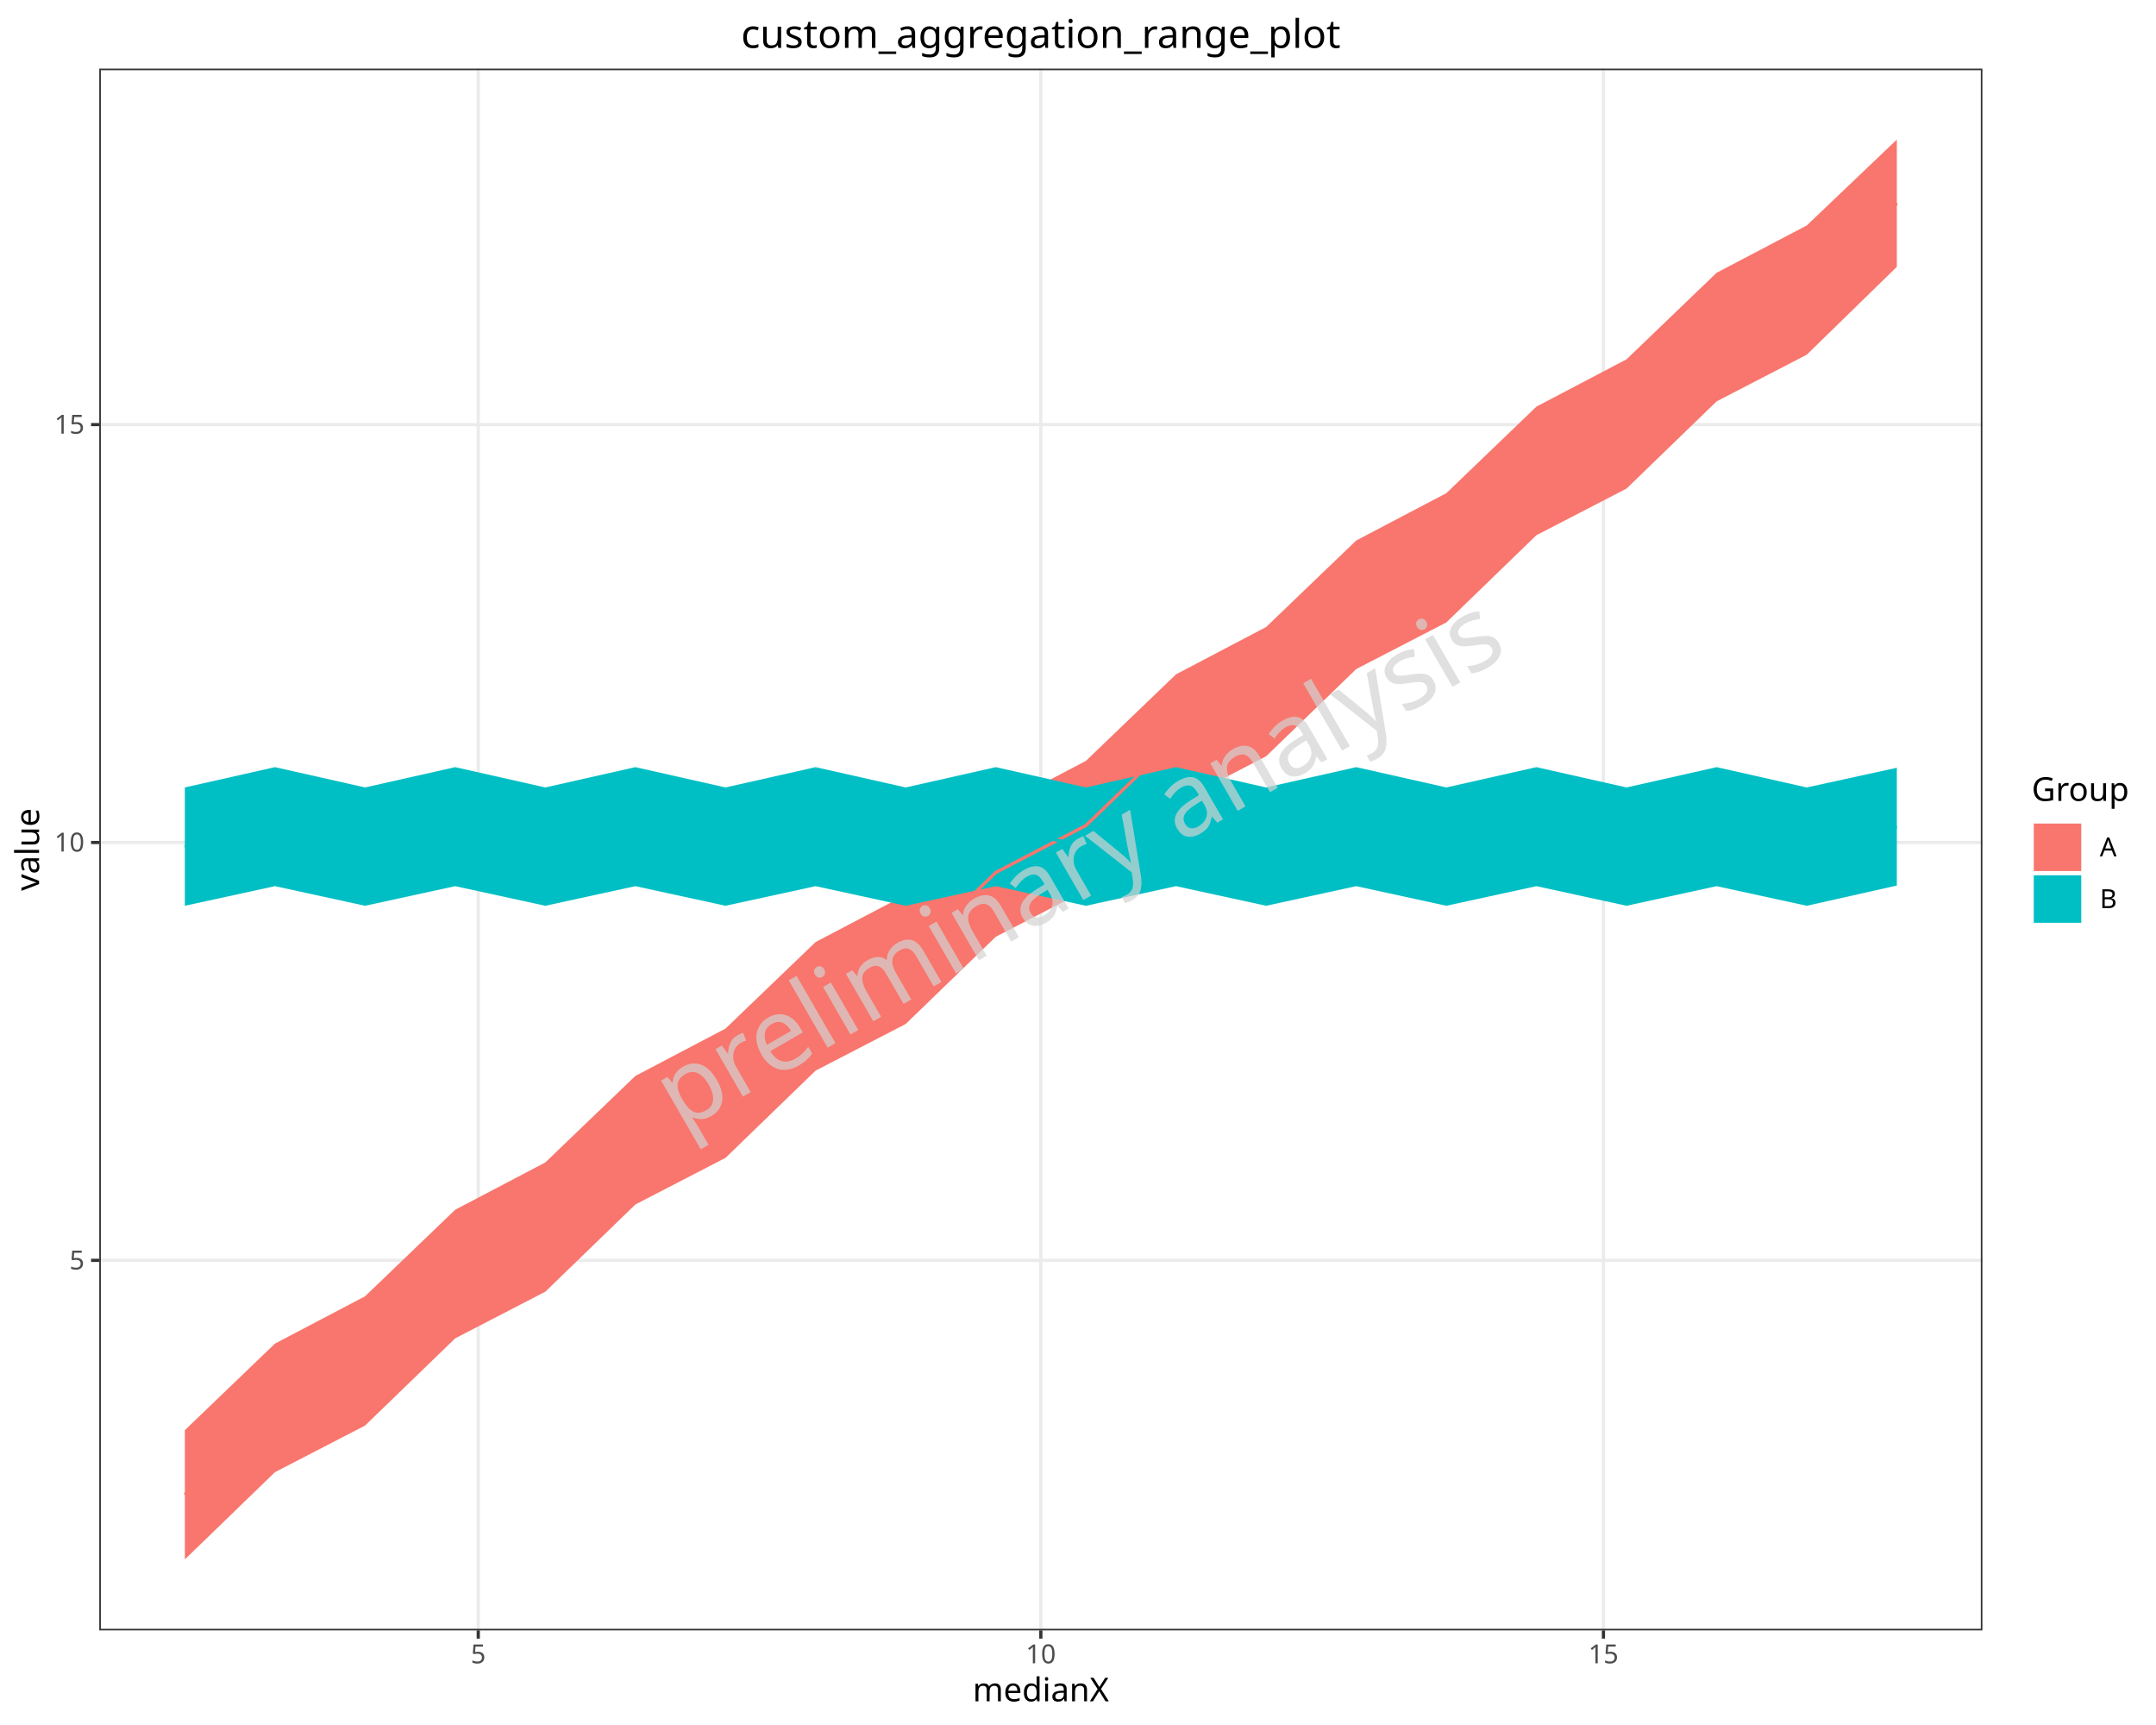
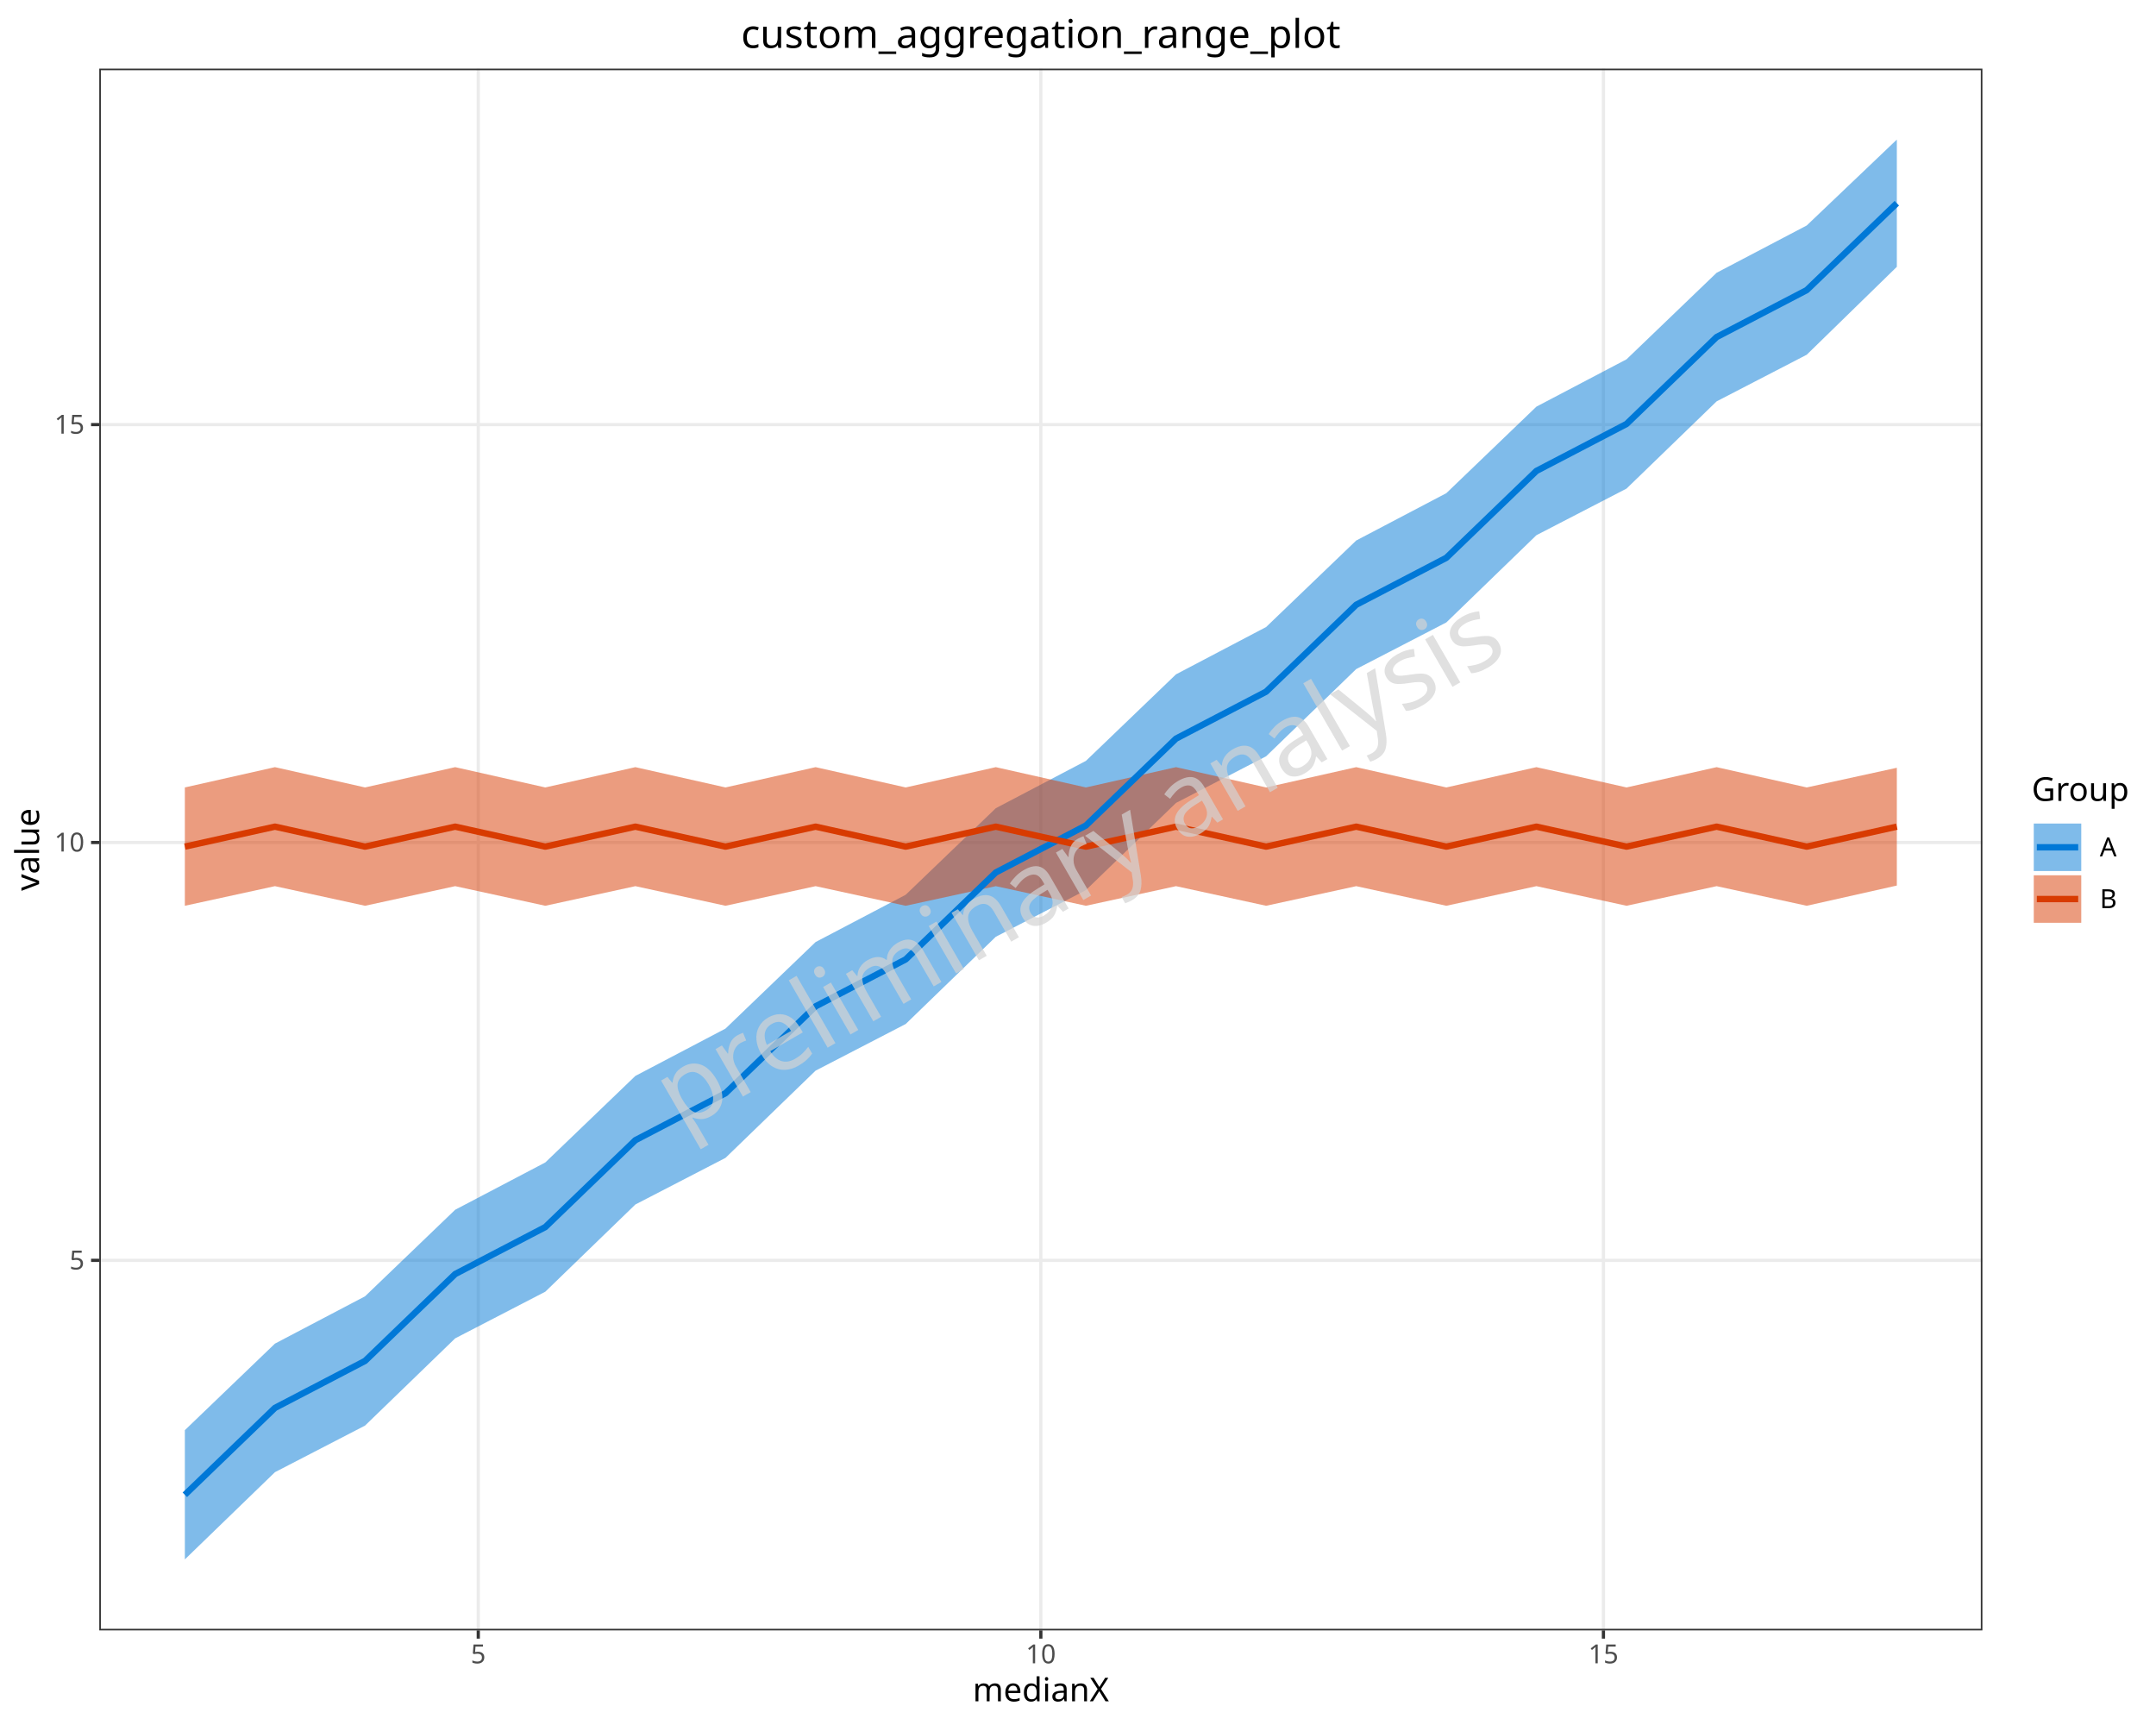
<svg xmlns="http://www.w3.org/2000/svg" class="svglite" data-engine-version="2.0" width="720.00pt" height="576.00pt" viewBox="0 0 720.00 576.00">
  <defs>
    <style type="text/css">
    .svglite line, .svglite polyline, .svglite polygon, .svglite path, .svglite rect, .svglite circle {
      fill: none;
      stroke: #000000;
      stroke-linecap: round;
      stroke-linejoin: round;
      stroke-miterlimit: 10.00;
    }
  </style>
  </defs>
  <rect width="100%" height="100%" style="stroke: none; fill: #FFFFFF;" />
  <defs>
    <clipPath id="cpMC4wMHw3MjAuMDB8MC4wMHw1NzYuMDA=">
      <rect x="0.00" y="0.00" width="720.00" height="576.00" />
    </clipPath>
  </defs>
  <g clip-path="url(#cpMC4wMHw3MjAuMDB8MC4wMHw1NzYuMDA=)">
    <rect x="0" y="0.00" width="720.00" height="576.00" style="stroke-width: 1.07; stroke: #FFFFFF; fill: #FFFFFF;" />
  </g>
  <defs>
    <clipPath id="cpMzMuMTV8NjYyLjAzfDIyLjkwfDU0NC40Mg==">
      <rect x="33.15" y="22.90" width="628.88" height="521.51" />
    </clipPath>
  </defs>
  <g clip-path="url(#cpMzMuMTV8NjYyLjAzfDIyLjkwfDU0NC40Mg==)">
    <rect x="33.15" y="22.90" width="628.88" height="521.51" style="stroke-width: 1.07; stroke: none; fill: #FFFFFF;" />
    <polyline points="33.15,420.85 662.03,420.85 " style="stroke-width: 1.07; stroke: #EBEBEB; stroke-linecap: butt;" />
    <polyline points="33.15,281.32 662.03,281.32 " style="stroke-width: 1.07; stroke: #EBEBEB; stroke-linecap: butt;" />
    <polyline points="33.15,141.78 662.03,141.78 " style="stroke-width: 1.07; stroke: #EBEBEB; stroke-linecap: butt;" />
    <polyline points="159.72,544.42 159.72,22.90 " style="stroke-width: 1.07; stroke: #EBEBEB; stroke-linecap: butt;" />
    <polyline points="347.59,544.42 347.59,22.90 " style="stroke-width: 1.07; stroke: #EBEBEB; stroke-linecap: butt;" />
    <polyline points="535.47,544.42 535.47,22.90 " style="stroke-width: 1.07; stroke: #EBEBEB; stroke-linecap: butt;" />
-     <polygon points="61.73,477.55 91.82,448.65 121.91,432.85 152.01,403.95 182.10,388.16 212.19,359.26 242.28,343.46 272.37,314.56 302.46,298.77 332.55,269.87 362.64,254.07 392.73,225.17 422.82,209.37 452.91,180.48 483.00,164.68 513.09,135.78 543.18,119.98 573.27,91.08 603.36,75.29 633.45,46.61 633.45,89.10 603.36,118.45 573.27,134.02 543.18,163.15 513.09,178.71 483.00,207.84 452.91,223.41 422.82,252.54 392.73,268.11 362.64,297.23 332.55,312.80 302.46,341.93 272.37,357.50 242.28,386.63 212.19,402.19 182.10,431.32 152.01,446.89 121.91,476.02 91.82,491.58 61.73,520.71 " style="stroke-width: 0.00; stroke: none; stroke-linecap: butt; fill: #F8766D;" />
+     <polygon points="61.73,477.55 91.82,448.65 121.91,432.85 152.01,403.95 182.10,388.16 212.19,359.26 242.28,343.46 272.37,314.56 302.46,298.77 332.55,269.87 362.64,254.07 392.73,225.17 422.82,209.37 452.91,180.48 483.00,164.68 513.09,135.78 543.18,119.98 573.27,91.08 603.36,75.29 633.45,46.61 633.45,89.10 603.36,118.45 573.27,134.02 543.18,163.15 513.09,178.71 483.00,207.84 452.91,223.41 422.82,252.54 392.73,268.11 362.64,297.23 332.55,312.80 302.46,341.93 272.37,357.50 242.28,386.63 212.19,402.19 182.10,431.32 152.01,446.89 121.91,476.02 91.82,491.58 61.73,520.71 " style="stroke-width: 0.00; stroke: none; stroke-linecap: butt; fill: #0078D7; fill-opacity: 0.50;" />
    <polyline points="61.73,477.55 91.82,448.65 121.91,432.85 152.01,403.95 182.10,388.16 212.19,359.26 242.28,343.46 272.37,314.56 302.46,298.77 332.55,269.87 362.64,254.07 392.73,225.17 422.82,209.37 452.91,180.48 483.00,164.68 513.09,135.78 543.18,119.98 573.27,91.08 603.36,75.29 633.45,46.61 " style="stroke-width: 1.07; stroke: none; stroke-linecap: butt;" />
    <polyline points="633.45,89.10 603.36,118.45 573.27,134.02 543.18,163.15 513.09,178.71 483.00,207.84 452.91,223.41 422.82,252.54 392.73,268.11 362.64,297.23 332.55,312.80 302.46,341.93 272.37,357.50 242.28,386.63 212.19,402.19 182.10,431.32 152.01,446.89 121.91,476.02 91.82,491.58 61.73,520.71 " style="stroke-width: 1.07; stroke: none; stroke-linecap: butt;" />
-     <polygon points="61.73,262.94 91.82,256.16 121.91,262.94 152.01,256.16 182.10,262.94 212.19,256.16 242.28,262.94 272.37,256.16 302.46,262.94 332.55,256.16 362.64,262.94 392.73,256.16 422.82,262.94 452.91,256.16 483.00,262.94 513.09,256.16 543.18,262.94 573.27,256.16 603.36,262.94 633.45,256.37 633.45,295.70 603.36,302.45 573.27,295.90 543.18,302.45 513.09,295.90 483.00,302.45 452.91,295.90 422.82,302.45 392.73,295.90 362.64,302.45 332.55,295.90 302.46,302.45 272.37,295.90 242.28,302.45 212.19,295.90 182.10,302.45 152.01,295.90 121.91,302.45 91.82,295.90 61.73,302.45 " style="stroke-width: 0.00; stroke: none; stroke-linecap: butt; fill: #00BFC4;" />
+     <polygon points="61.73,262.94 91.82,256.16 121.91,262.94 152.01,256.16 182.10,262.94 212.19,256.16 242.28,262.94 272.37,256.16 302.46,262.94 332.55,256.16 362.64,262.94 392.73,256.16 422.82,262.94 452.91,256.16 483.00,262.94 513.09,256.16 543.18,262.94 573.27,256.16 603.36,262.94 633.45,256.37 633.45,295.70 603.36,302.45 573.27,295.90 543.18,302.45 513.09,295.90 483.00,302.45 452.91,295.90 422.82,302.45 392.73,295.90 362.64,302.45 332.55,295.90 302.46,302.45 272.37,295.90 242.28,302.45 212.19,295.90 182.10,302.45 152.01,295.90 121.91,302.45 91.82,295.90 61.73,302.45 " style="stroke-width: 0.00; stroke: none; stroke-linecap: butt; fill: #D83B01; fill-opacity: 0.50;" />
    <polyline points="61.73,262.94 91.82,256.16 121.91,262.94 152.01,256.16 182.10,262.94 212.19,256.16 242.28,262.94 272.37,256.16 302.46,262.94 332.55,256.16 362.64,262.94 392.73,256.16 422.82,262.94 452.91,256.16 483.00,262.94 513.09,256.16 543.18,262.94 573.27,256.16 603.36,262.94 633.45,256.37 " style="stroke-width: 1.07; stroke: none; stroke-linecap: butt;" />
    <polyline points="633.45,295.70 603.36,302.45 573.27,295.90 543.18,302.45 513.09,295.90 483.00,302.45 452.91,295.90 422.82,302.45 392.73,295.90 362.64,302.45 332.55,295.90 302.46,302.45 272.37,295.90 242.28,302.45 212.19,295.90 182.10,302.45 152.01,295.90 121.91,302.45 91.82,295.90 61.73,302.45 " style="stroke-width: 1.07; stroke: none; stroke-linecap: butt;" />
-     <polyline points="61.73,499.13 91.82,470.12 121.91,454.43 152.01,425.42 182.10,409.74 212.19,380.72 242.28,365.04 272.37,336.03 302.46,320.35 332.55,291.33 362.64,275.65 392.73,246.64 422.82,230.96 452.91,201.94 483.00,186.26 513.09,157.25 543.18,141.57 573.27,112.55 603.36,96.87 633.45,67.86 " style="stroke-width: 1.07; stroke: #F8766D; stroke-linecap: butt;" />
-     <polyline points="61.73,282.70 91.82,276.03 121.91,282.70 152.01,276.03 182.10,282.70 212.19,276.03 242.28,282.70 272.37,276.03 302.46,282.70 332.55,276.03 362.64,282.70 392.73,276.03 422.82,282.70 452.91,276.03 483.00,282.70 513.09,276.03 543.18,282.70 573.27,276.03 603.36,282.70 633.45,276.03 " style="stroke-width: 1.07; stroke: #00BFC4; stroke-linecap: butt;" />
+     <polyline points="61.73,499.13 91.82,470.12 121.91,454.43 152.01,425.42 182.10,409.74 212.19,380.72 242.28,365.04 272.37,336.03 302.46,320.35 332.55,291.33 362.64,275.65 392.73,246.64 422.82,230.96 452.91,201.94 483.00,186.26 513.09,157.25 543.18,141.57 573.27,112.55 603.36,96.87 633.45,67.86 " style="stroke-width: 2.13; stroke: #0078D7; stroke-linecap: butt;" />
+     <polyline points="61.73,282.70 91.82,276.03 121.91,282.70 152.01,276.03 182.10,282.70 212.19,276.03 242.28,282.70 272.37,276.03 302.46,282.70 332.55,276.03 362.64,282.70 392.73,276.03 422.82,282.70 452.91,276.03 483.00,282.70 513.09,276.03 543.18,282.70 573.27,276.03 603.36,282.70 633.45,276.03 " style="stroke-width: 2.13; stroke: #D83B01; stroke-linecap: butt;" />
    <rect x="33.15" y="22.90" width="628.88" height="521.51" style="stroke-width: 1.07; stroke: #333333;" />
  </g>
  <g clip-path="url(#cpMC4wMHw3MjAuMDB8MC4wMHw1NzYuMDA=)">
    <text x="28.22" y="423.88" text-anchor="end" style="font-size: 8.80px; fill: #4D4D4D; font-family: sans;" textLength="4.89px" lengthAdjust="spacingAndGlyphs">5</text>
    <text x="28.22" y="284.34" text-anchor="end" style="font-size: 8.80px; fill: #4D4D4D; font-family: sans;" textLength="9.79px" lengthAdjust="spacingAndGlyphs">10</text>
    <text x="28.22" y="144.81" text-anchor="end" style="font-size: 8.80px; fill: #4D4D4D; font-family: sans;" textLength="9.79px" lengthAdjust="spacingAndGlyphs">15</text>
    <polyline points="30.41,420.85 33.15,420.85 " style="stroke-width: 1.07; stroke: #333333; stroke-linecap: butt;" />
    <polyline points="30.41,281.32 33.15,281.32 " style="stroke-width: 1.07; stroke: #333333; stroke-linecap: butt;" />
    <polyline points="30.41,141.78 33.15,141.78 " style="stroke-width: 1.07; stroke: #333333; stroke-linecap: butt;" />
    <polyline points="159.72,547.16 159.72,544.42 " style="stroke-width: 1.07; stroke: #333333; stroke-linecap: butt;" />
    <polyline points="347.59,547.16 347.59,544.42 " style="stroke-width: 1.07; stroke: #333333; stroke-linecap: butt;" />
    <polyline points="535.47,547.16 535.47,544.42 " style="stroke-width: 1.07; stroke: #333333; stroke-linecap: butt;" />
    <text x="159.72" y="555.40" text-anchor="middle" style="font-size: 8.80px; fill: #4D4D4D; font-family: sans;" textLength="4.89px" lengthAdjust="spacingAndGlyphs">5</text>
    <text x="347.59" y="555.40" text-anchor="middle" style="font-size: 8.80px; fill: #4D4D4D; font-family: sans;" textLength="9.79px" lengthAdjust="spacingAndGlyphs">10</text>
    <text x="535.47" y="555.40" text-anchor="middle" style="font-size: 8.80px; fill: #4D4D4D; font-family: sans;" textLength="9.79px" lengthAdjust="spacingAndGlyphs">15</text>
    <text x="347.59" y="568.10" text-anchor="middle" style="font-size: 11.00px; font-family: sans;" textLength="43.42px" lengthAdjust="spacingAndGlyphs">medianX</text>
    <text transform="translate(13.05,283.66) rotate(-90)" text-anchor="middle" style="font-size: 11.00px; font-family: sans;" textLength="26.30px" lengthAdjust="spacingAndGlyphs">value</text>
    <rect x="672.99" y="253.00" width="41.53" height="61.32" style="stroke-width: 1.07; stroke: none; fill: #FFFFFF;" />
    <text x="678.47" y="267.43" style="font-size: 11.00px; font-family: sans;" textLength="30.58px" lengthAdjust="spacingAndGlyphs">Group</text>
    <rect x="678.47" y="274.28" width="17.28" height="17.28" style="stroke-width: 1.07; stroke: none; fill: #FFFFFF;" />
-     <rect x="679.18" y="274.99" width="15.86" height="15.86" style="stroke-width: 1.07; stroke: none; stroke-linecap: butt; stroke-linejoin: miter; fill: #F8766D;" />
-     <line x1="680.20" y1="282.92" x2="694.02" y2="282.92" style="stroke-width: 1.07; stroke: #F8766D; stroke-linecap: butt;" />
+     <rect x="679.18" y="274.99" width="15.86" height="15.86" style="stroke-width: 1.07; stroke: none; stroke-linecap: butt; stroke-linejoin: miter; fill: #0078D7; fill-opacity: 0.50;" />
+     <line x1="680.20" y1="282.92" x2="694.02" y2="282.92" style="stroke-width: 2.13; stroke: #0078D7; stroke-linecap: butt;" />
    <rect x="678.47" y="291.56" width="17.28" height="17.28" style="stroke-width: 1.07; stroke: none; fill: #FFFFFF;" />
-     <rect x="679.18" y="292.27" width="15.86" height="15.86" style="stroke-width: 1.07; stroke: none; stroke-linecap: butt; stroke-linejoin: miter; fill: #00BFC4;" />
-     <line x1="680.20" y1="300.20" x2="694.02" y2="300.20" style="stroke-width: 1.07; stroke: #00BFC4; stroke-linecap: butt;" />
+     <rect x="679.18" y="292.27" width="15.86" height="15.86" style="stroke-width: 1.07; stroke: none; stroke-linecap: butt; stroke-linejoin: miter; fill: #D83B01; fill-opacity: 0.50;" />
+     <line x1="680.20" y1="300.20" x2="694.02" y2="300.20" style="stroke-width: 2.13; stroke: #D83B01; stroke-linecap: butt;" />
    <text x="701.23" y="285.95" style="font-size: 8.80px; font-family: sans;" textLength="5.87px" lengthAdjust="spacingAndGlyphs">A</text>
    <text x="701.23" y="303.23" style="font-size: 8.80px; font-family: sans;" textLength="5.87px" lengthAdjust="spacingAndGlyphs">B</text>
    <text x="347.59" y="15.99" text-anchor="middle" style="font-size: 13.20px; font-family: sans;" textLength="189.36px" lengthAdjust="spacingAndGlyphs">custom_aggregation_range_plot</text>
    <text transform="translate(365.87,298.17) rotate(-30)" text-anchor="middle" style="font-size: 34.14px; fill: #D3D3D3; fill-opacity: 0.70; font-family: sans;" textLength="299.85px" lengthAdjust="spacingAndGlyphs">preliminary analysis</text>
  </g>
</svg>
